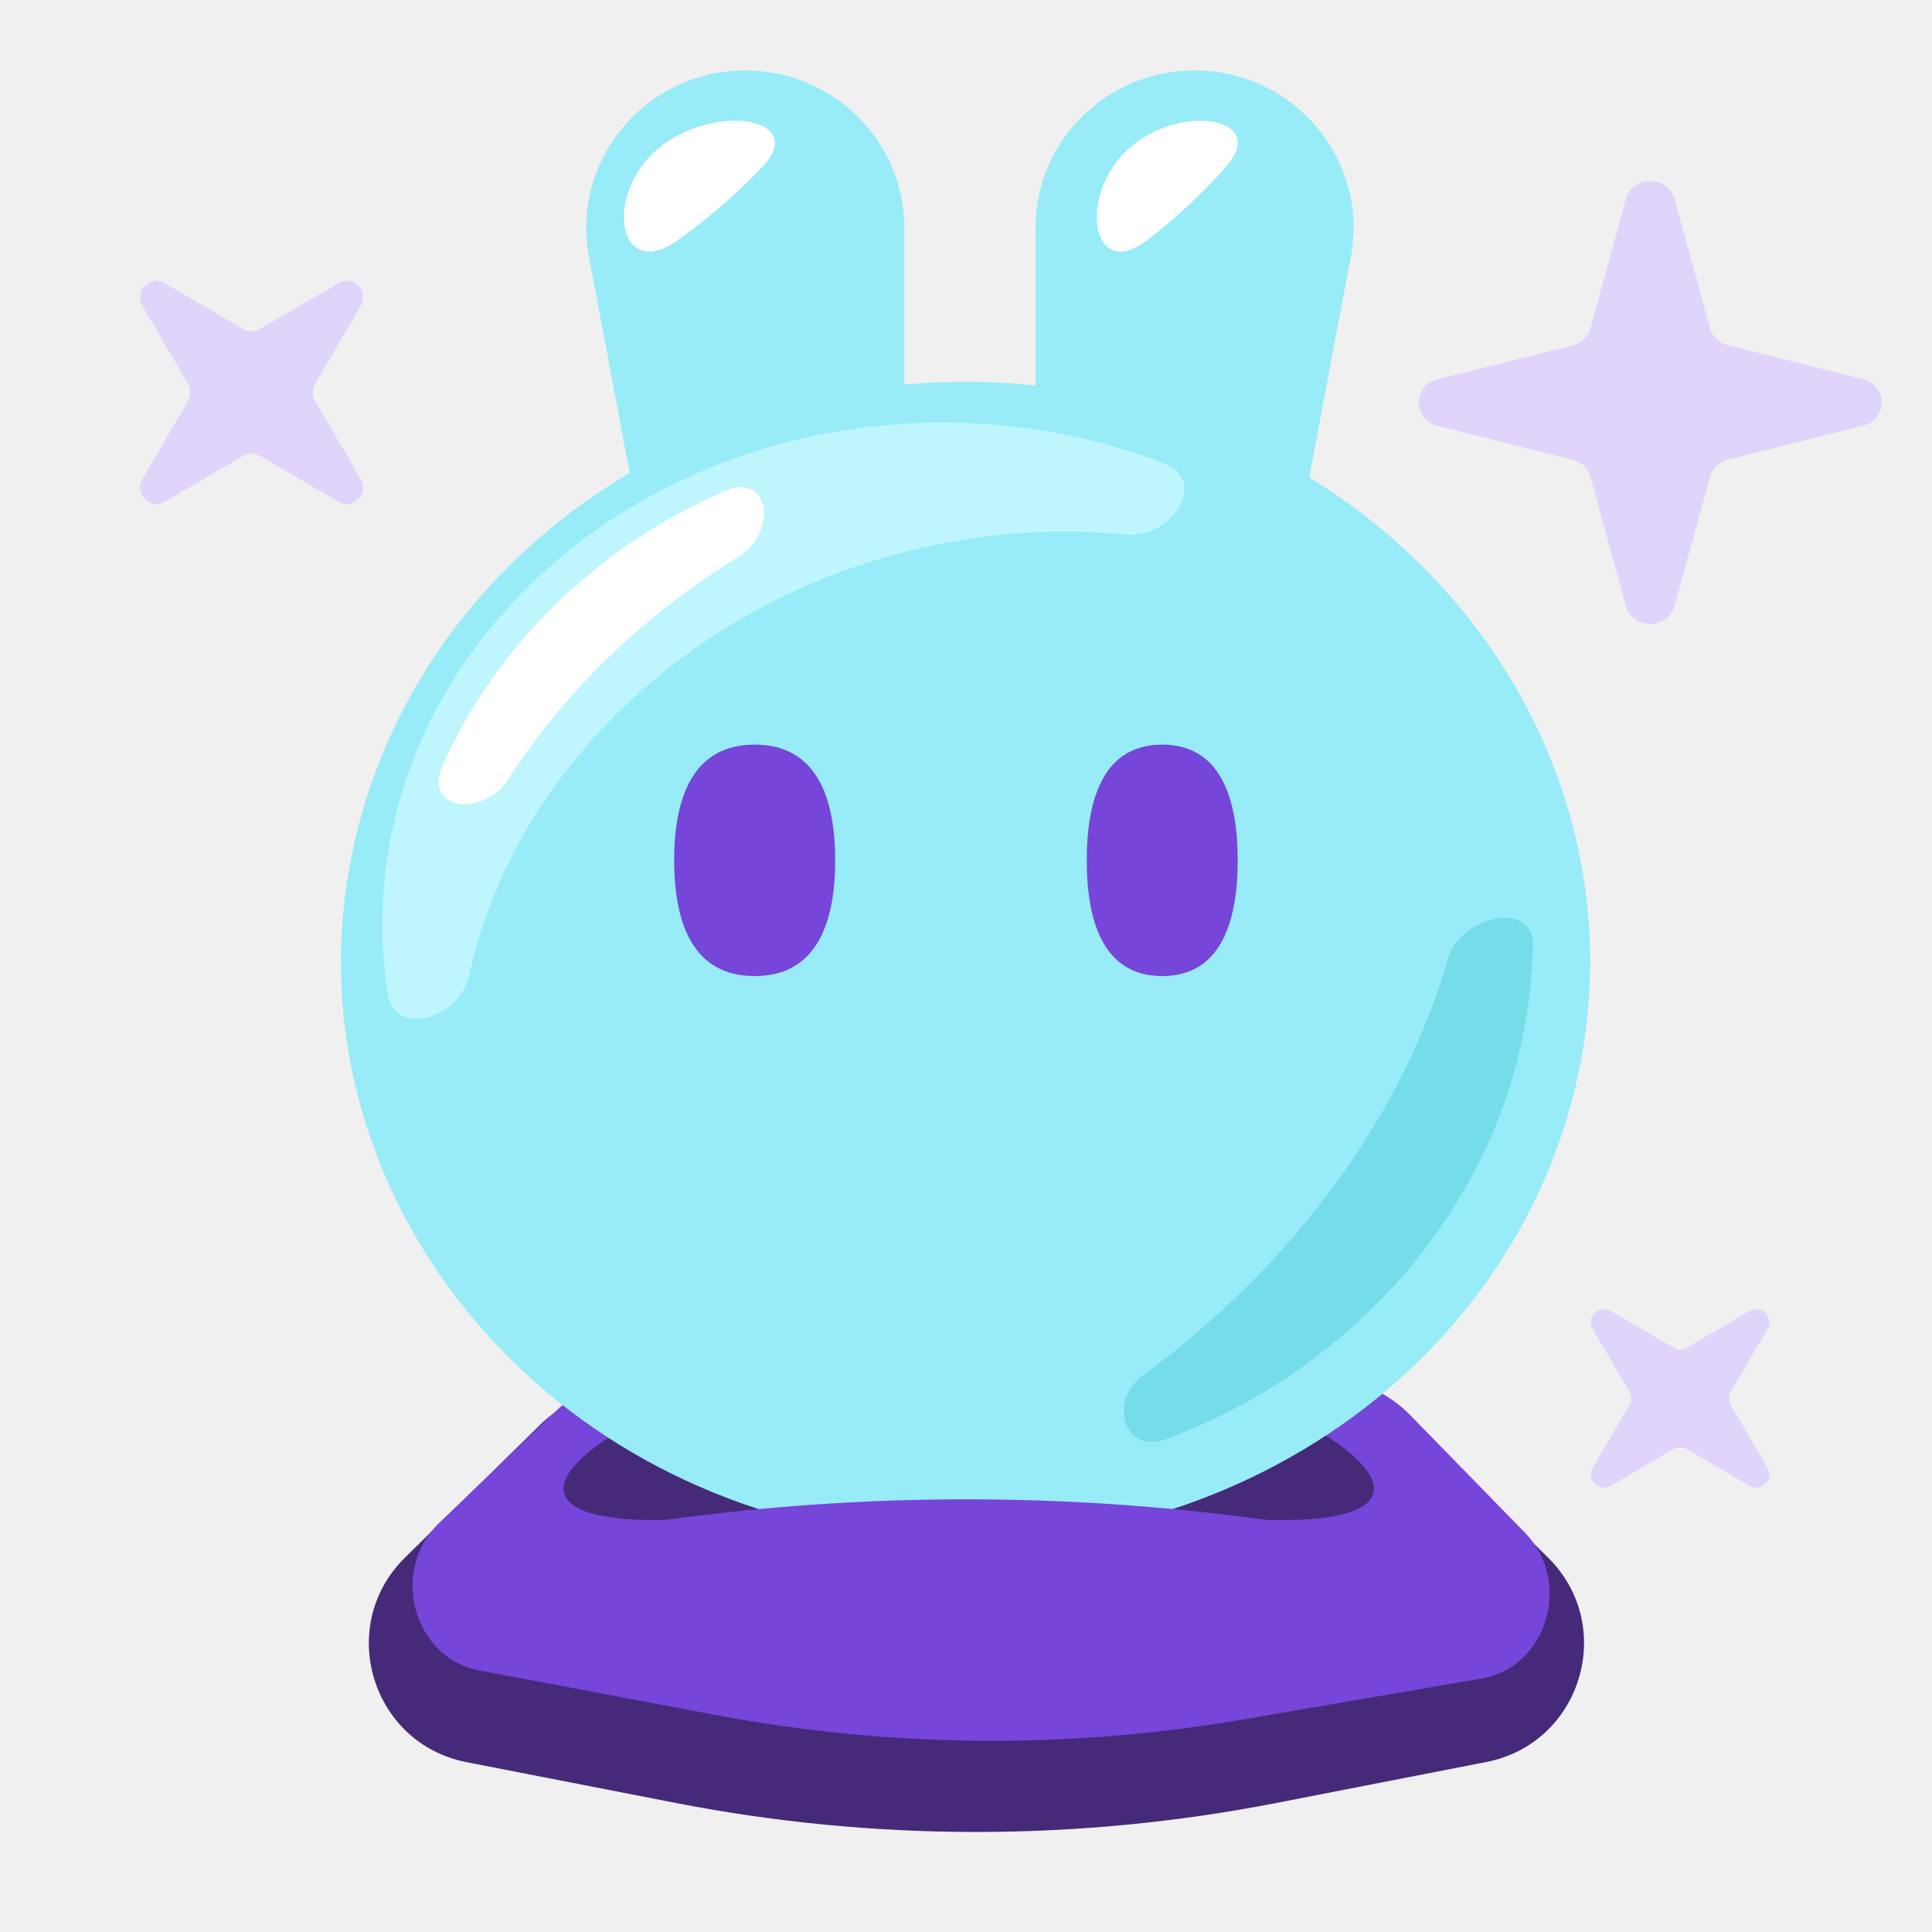
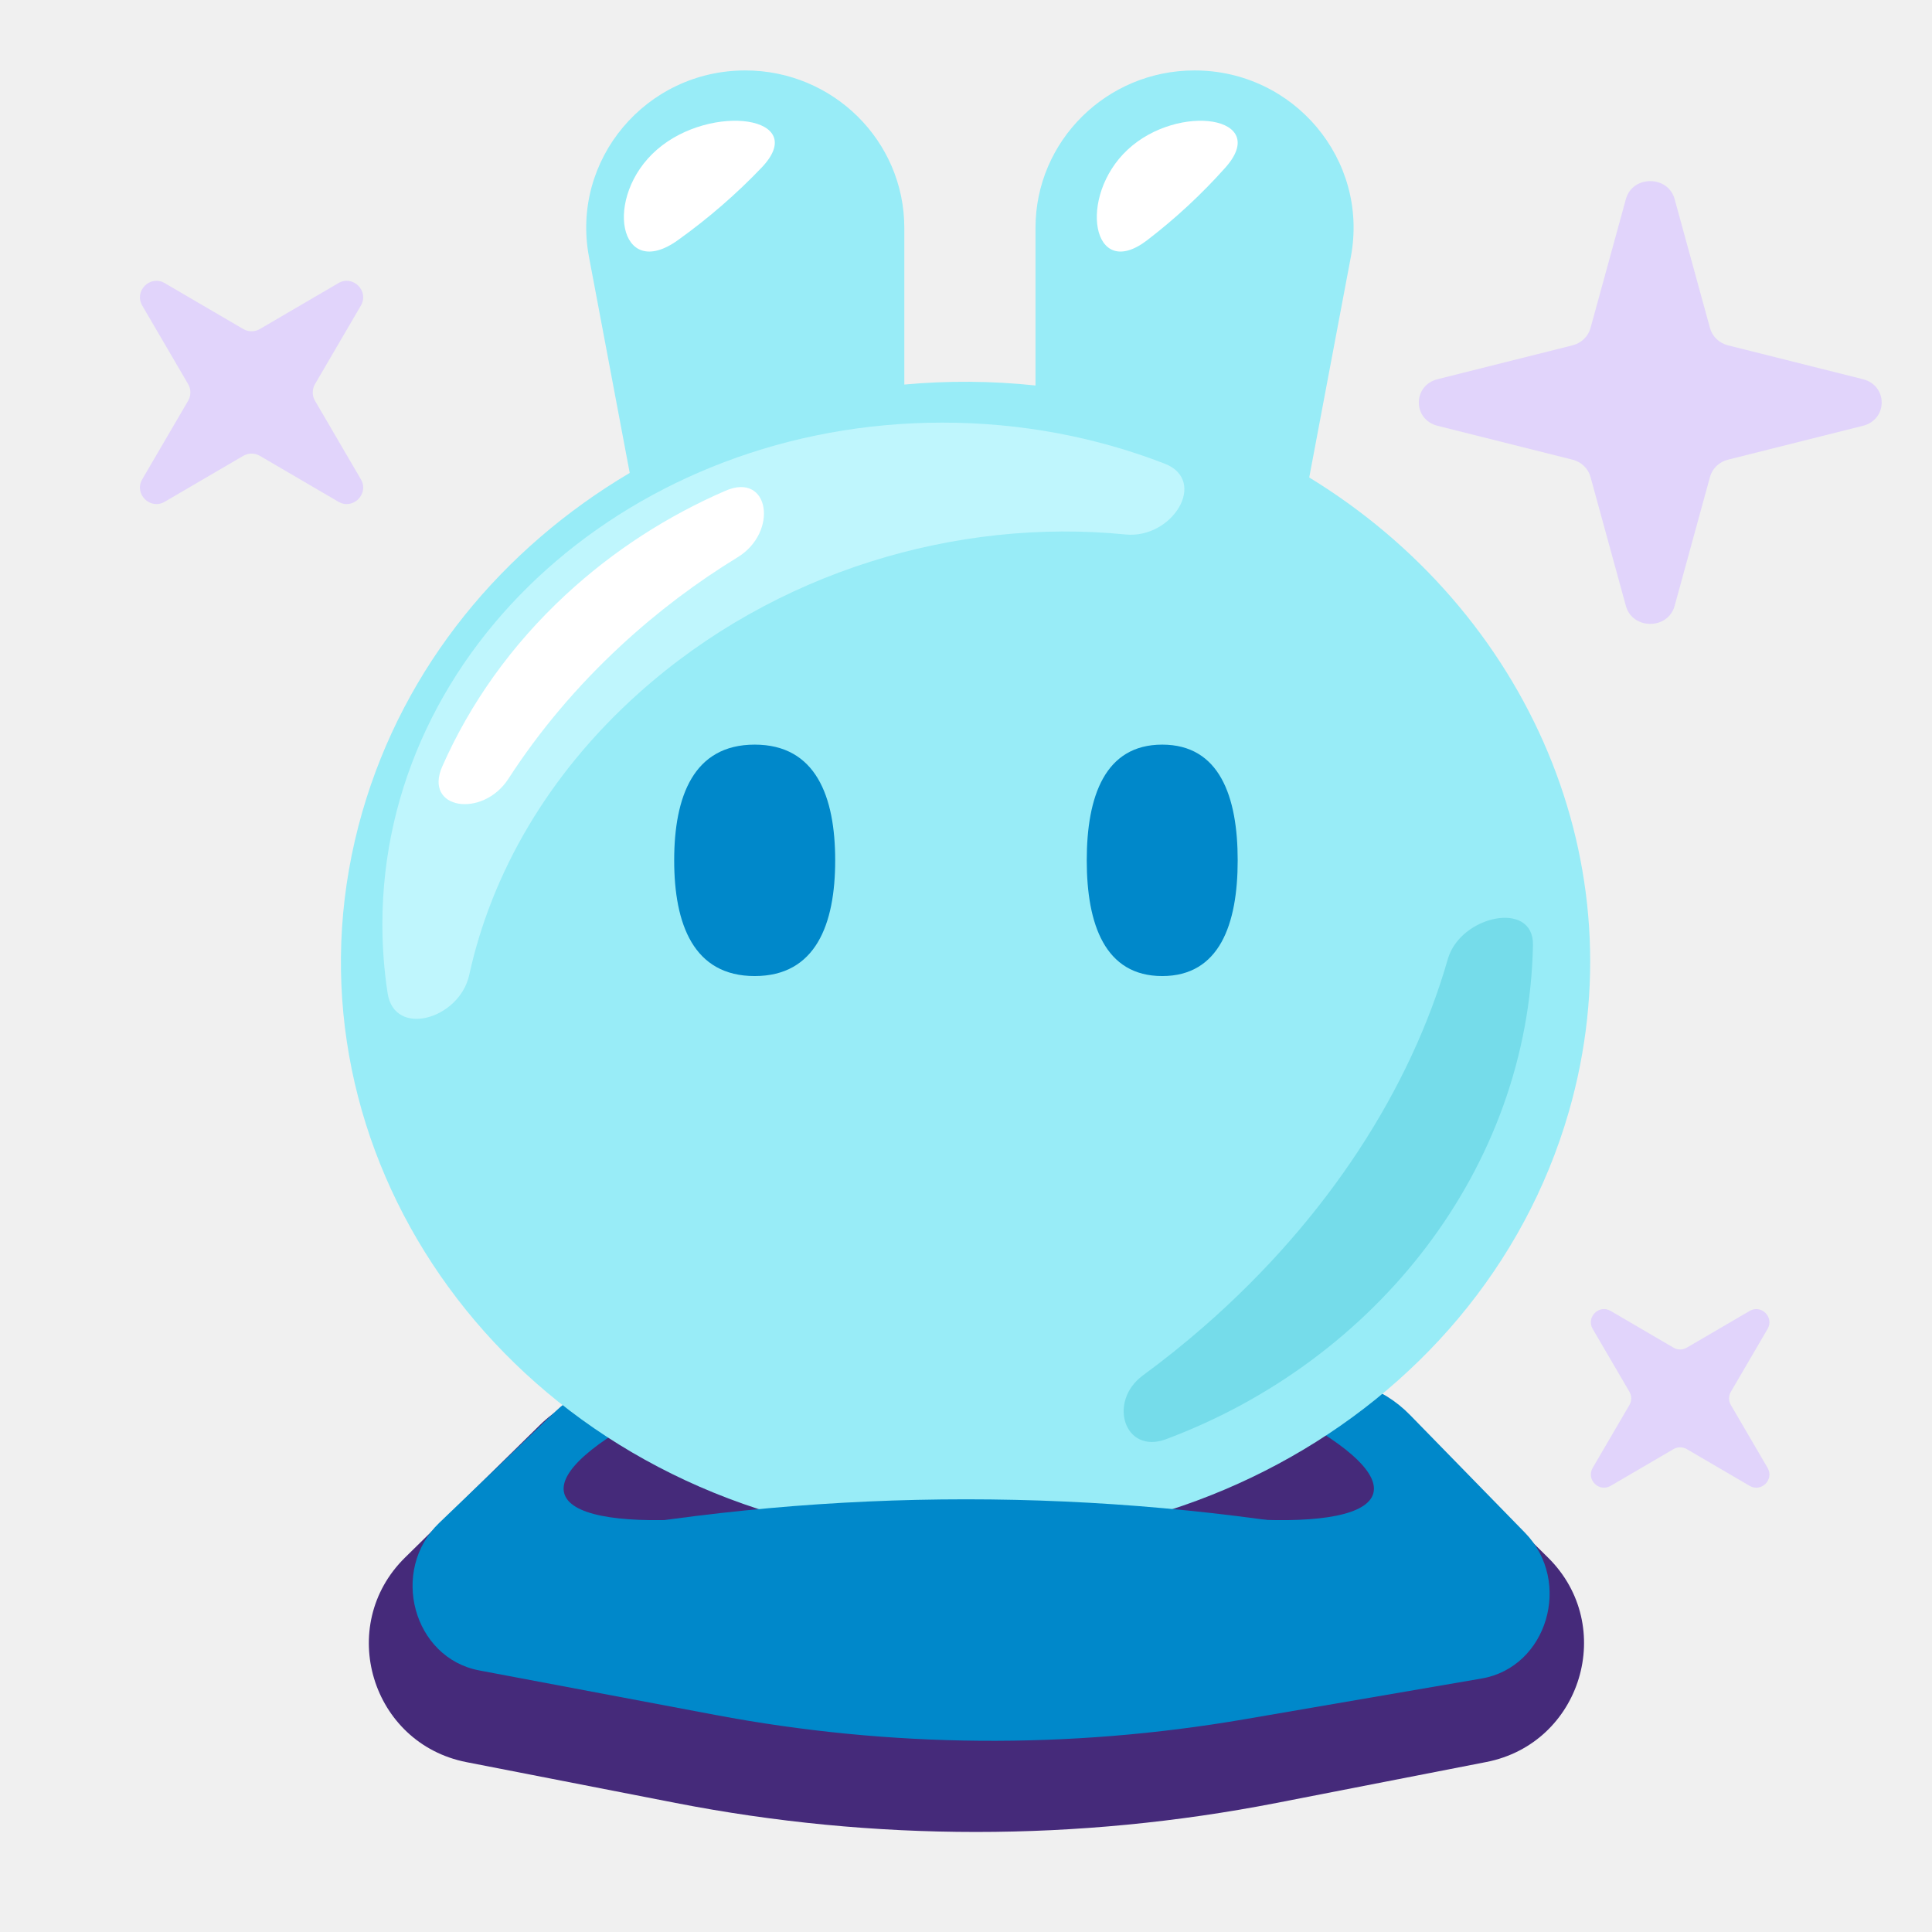
<svg xmlns="http://www.w3.org/2000/svg" width="192" height="192" fill="none" viewBox="0 0 192 192">
  <path fill="#452A7A" d="M53.666 141.606C56.586 138.736 60.768 137.554 64.758 138.469L78.22 141.556C90.516 144.375 103.289 144.389 115.591 141.596L129.423 138.456C133.419 137.549 137.601 138.743 140.515 141.622L153.844 154.794C160.703 161.571 157.171 173.261 147.707 175.107L126.871 179.172C107.143 183.021 86.857 183.021 67.129 179.172L46.368 175.122C36.889 173.273 33.366 161.554 40.255 154.785L53.666 141.606Z" />
-   <path fill="#7645D9" d="M55.159 140.303C57.932 137.643 61.717 136.498 65.4 137.205L82.37 140.46C92.231 142.352 102.333 142.369 112.2 140.51L129.635 137.226C133.444 136.509 137.347 137.771 140.127 140.618L151.547 152.316C156.294 157.178 153.77 165.686 147.248 166.807L123.694 170.856C106.265 173.851 88.483 173.707 71.1 170.43L47.63 166.006C41.061 164.767 38.701 156.087 43.645 151.346L55.159 140.303Z" />
+   <path fill="#0088ca" d="M55.159 140.303C57.932 137.643 61.717 136.498 65.4 137.205L82.37 140.46C92.231 142.352 102.333 142.369 112.2 140.51L129.635 137.226C133.444 136.509 137.347 137.771 140.127 140.618L151.547 152.316C156.294 157.178 153.77 165.686 147.248 166.807L123.694 170.856C106.265 173.851 88.483 173.707 71.1 170.43L47.63 166.006C41.061 164.767 38.701 156.087 43.645 151.346L55.159 140.303Z" />
  <ellipse cx="99.776" cy="138.563" fill="#452A7A" rx="38" ry="8" transform="rotate(15 99.7757 138.563)" />
  <ellipse fill="#452A7A" rx="38" ry="8" transform="matrix(-0.965926 0.258819 0.258819 0.965926 92.7755 138.563)" />
  <path fill="#98ECF7" d="M118.711 7C109.983 7 102.907 14.006 102.907 22.649L102.907 38.309C98.515 37.844 94.149 37.824 89.87 38.216V22.649C89.87 14.007 82.794 7 74.066 7C64.175 7 56.715 15.895 58.531 25.522L62.581 46.998C49.957 54.472 40.191 66.185 36.01 80.673C27.139 111.421 46.787 143.025 79.894 151.264C113.001 159.503 147.03 141.256 155.901 110.509C163.002 85.897 151.831 60.736 130.11 47.449L134.246 25.522C136.061 15.895 128.601 7 118.711 7Z" />
  <path fill="#BFF6FD" d="M115.729 46.072C120.088 47.759 116.519 53.576 111.867 53.116C95.074 51.455 77.033 56.769 63.51 68.854C54.492 76.912 48.844 86.766 46.632 96.887C45.672 101.278 39.204 103.152 38.522 98.709C38.178 96.468 38 94.18 38 91.855C38 64.321 62.921 42 93.662 42C101.502 42 108.963 43.452 115.729 46.072Z" />
  <path fill="#75DCEA" d="M115.867 143.029C111.757 144.564 110.046 139.281 113.584 136.685C115.658 135.162 117.689 133.537 119.668 131.808C131.999 121.04 140.221 108.092 143.886 95.304C145.126 90.978 152.43 89.417 152.344 93.916C151.921 116.073 136.806 135.21 115.867 143.029Z" />
  <path fill="#fff" d="M72.095 48.77C76.477 46.869 77.379 52.889 73.305 55.38C69.237 57.867 65.345 60.792 61.718 64.149C57.288 68.248 53.553 72.713 50.527 77.392C47.98 81.33 42.06 80.459 43.953 76.167C46.694 69.952 50.791 64.128 56.242 59.084C60.982 54.698 66.358 51.261 72.095 48.77Z" />
  <path fill="#E1D4FB" d="M33.628 28.138C35.078 27.291 36.709 28.922 35.862 30.372L31.302 38.176C31.005 38.685 31.005 39.315 31.302 39.824L35.862 47.628C36.709 49.078 35.078 50.709 33.628 49.862L25.824 45.302C25.315 45.005 24.685 45.005 24.176 45.302L16.372 49.862C14.922 50.709 13.291 49.078 14.138 47.628L18.698 39.824C18.995 39.315 18.995 38.685 18.698 38.176L14.138 30.372C13.291 28.922 14.922 27.291 16.372 28.138L24.176 32.698C24.685 32.995 25.315 32.995 25.824 32.698L33.628 28.138Z" />
  <path fill="#E1D4FB" d="M173.873 130.281C175.033 129.603 176.338 130.908 175.66 132.068L172.013 138.312C171.775 138.719 171.775 139.222 172.013 139.63L175.66 145.873C176.338 147.033 175.033 148.338 173.873 147.66L167.63 144.012C167.223 143.775 166.719 143.775 166.312 144.012L160.068 147.66C158.908 148.338 157.603 147.033 158.281 145.873L161.929 139.63C162.167 139.222 162.167 138.719 161.929 138.312L158.281 132.068C157.603 130.908 158.908 129.603 160.068 130.281L166.312 133.929C166.719 134.167 167.223 134.167 167.63 133.929L173.873 130.281Z" />
  <path fill="#E1D4FB" d="M161.578 19.787C162.232 17.404 165.768 17.404 166.422 19.787L169.94 32.61C170.17 33.446 170.852 34.099 171.726 34.318L185.132 37.683C187.623 38.309 187.623 41.691 185.132 42.317L171.726 45.682C170.852 45.901 170.17 46.554 169.94 47.39L166.422 60.213C165.768 62.596 162.232 62.596 161.578 60.213L158.06 47.39C157.83 46.554 157.148 45.901 156.274 45.682L142.868 42.317C140.377 41.691 140.377 38.309 142.868 37.683L156.274 34.318C157.148 34.099 157.83 33.446 158.06 32.61L161.578 19.787Z" />
-   <path fill="#7645D9" d="M57 152.511C82.78 147.83 109.22 147.83 135 152.511V160H57V152.511Z" />
+   <path fill="#0088ca" d="M57 152.511C82.78 147.83 109.22 147.83 135 152.511V160H57V152.511Z" />
  <path fill="#fff" d="M67.365 23.869C61.491 28.076 59.912 19.53 65.3 14.86C70.688 10.19 80.549 11.559 75.695 16.649C74.455 17.95 73.132 19.212 71.727 20.43C70.322 21.648 68.866 22.794 67.365 23.869Z" />
  <path fill="#fff" d="M114.007 23.869C108.525 28.076 107.051 19.53 112.08 14.86C117.109 10.19 126.312 11.559 121.782 16.649C120.624 17.95 119.39 19.212 118.079 20.43C116.767 21.648 115.408 22.794 114.007 23.869Z" />
-   <path fill="#7645D9" d="M83 85.5C83 91.851 81.075 97 75 97C68.925 97 67 91.851 67 85.5C67 79.149 68.925 74 75 74C81.075 74 83 79.149 83 85.5Z" />
-   <path fill="#7645D9" d="M123 85.5C123 91.851 121.195 97 115.5 97C109.805 97 108 91.851 108 85.5C108 79.149 109.805 74 115.5 74C121.195 74 123 79.149 123 85.5Z" />
+   <path fill="#0088ca" d="M83 85.5C83 91.851 81.075 97 75 97C68.925 97 67 91.851 67 85.5C67 79.149 68.925 74 75 74C81.075 74 83 79.149 83 85.5Z" />
+   <path fill="#0088ca" d="M123 85.5C123 91.851 121.195 97 115.5 97C109.805 97 108 91.851 108 85.5C108 79.149 109.805 74 115.5 74C121.195 74 123 79.149 123 85.5Z" />
</svg>
